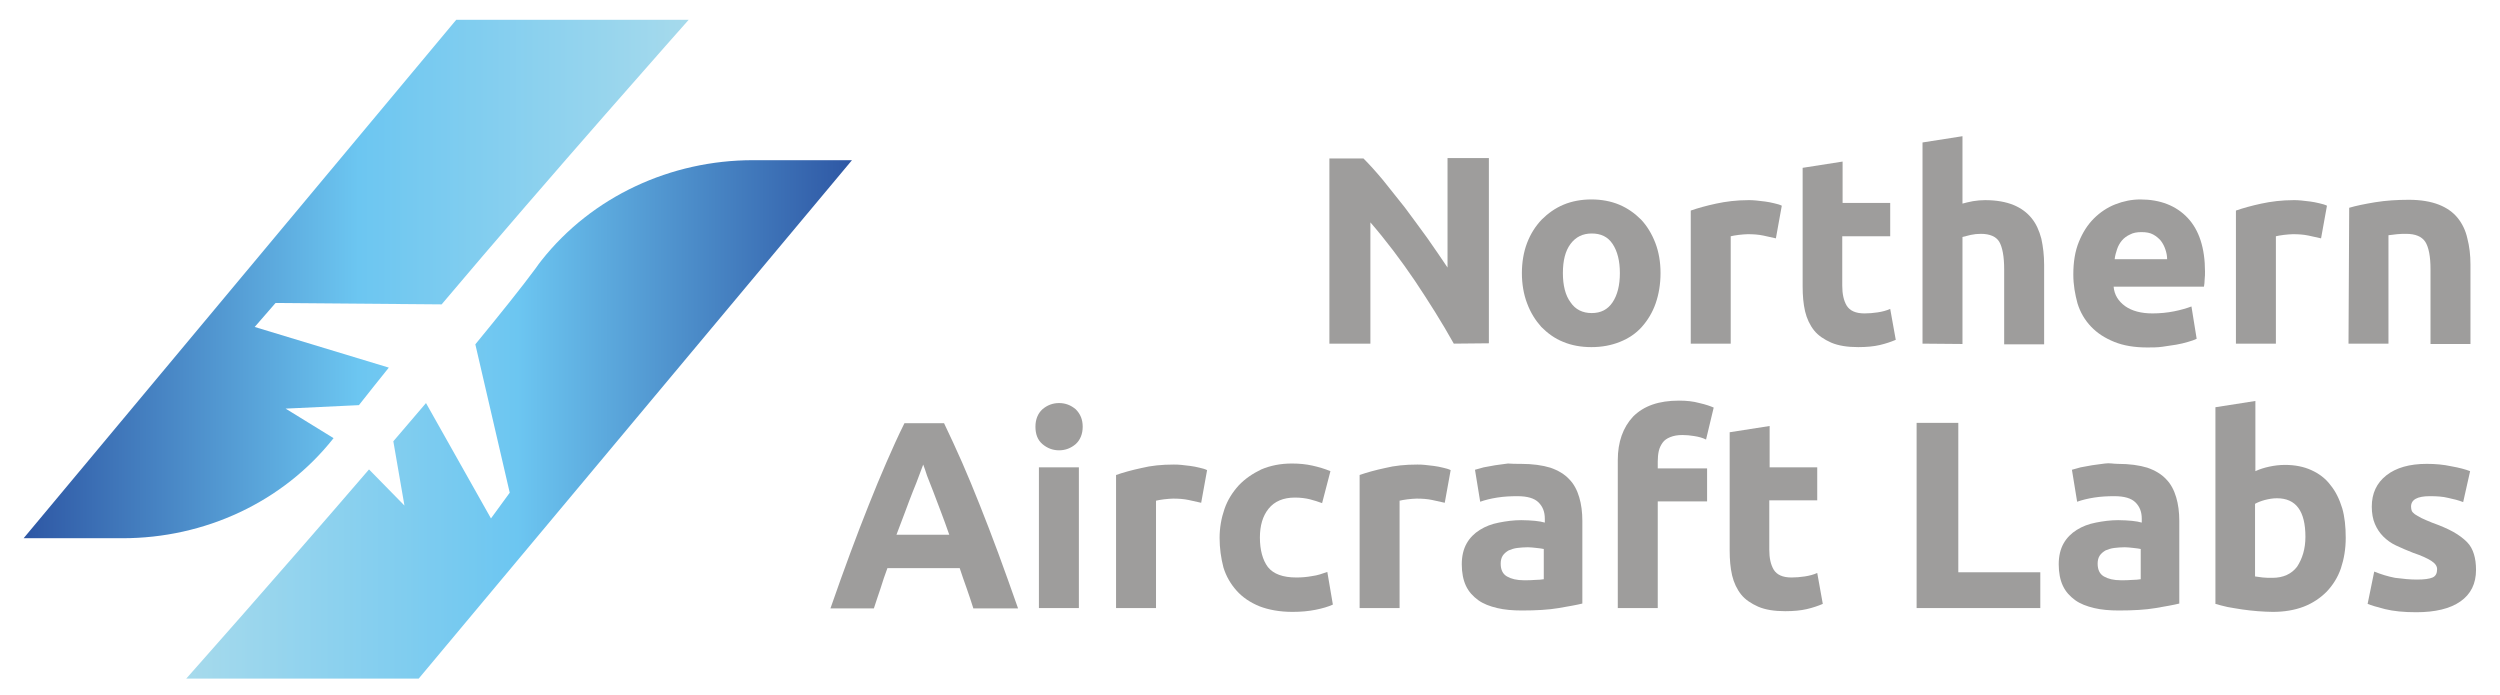
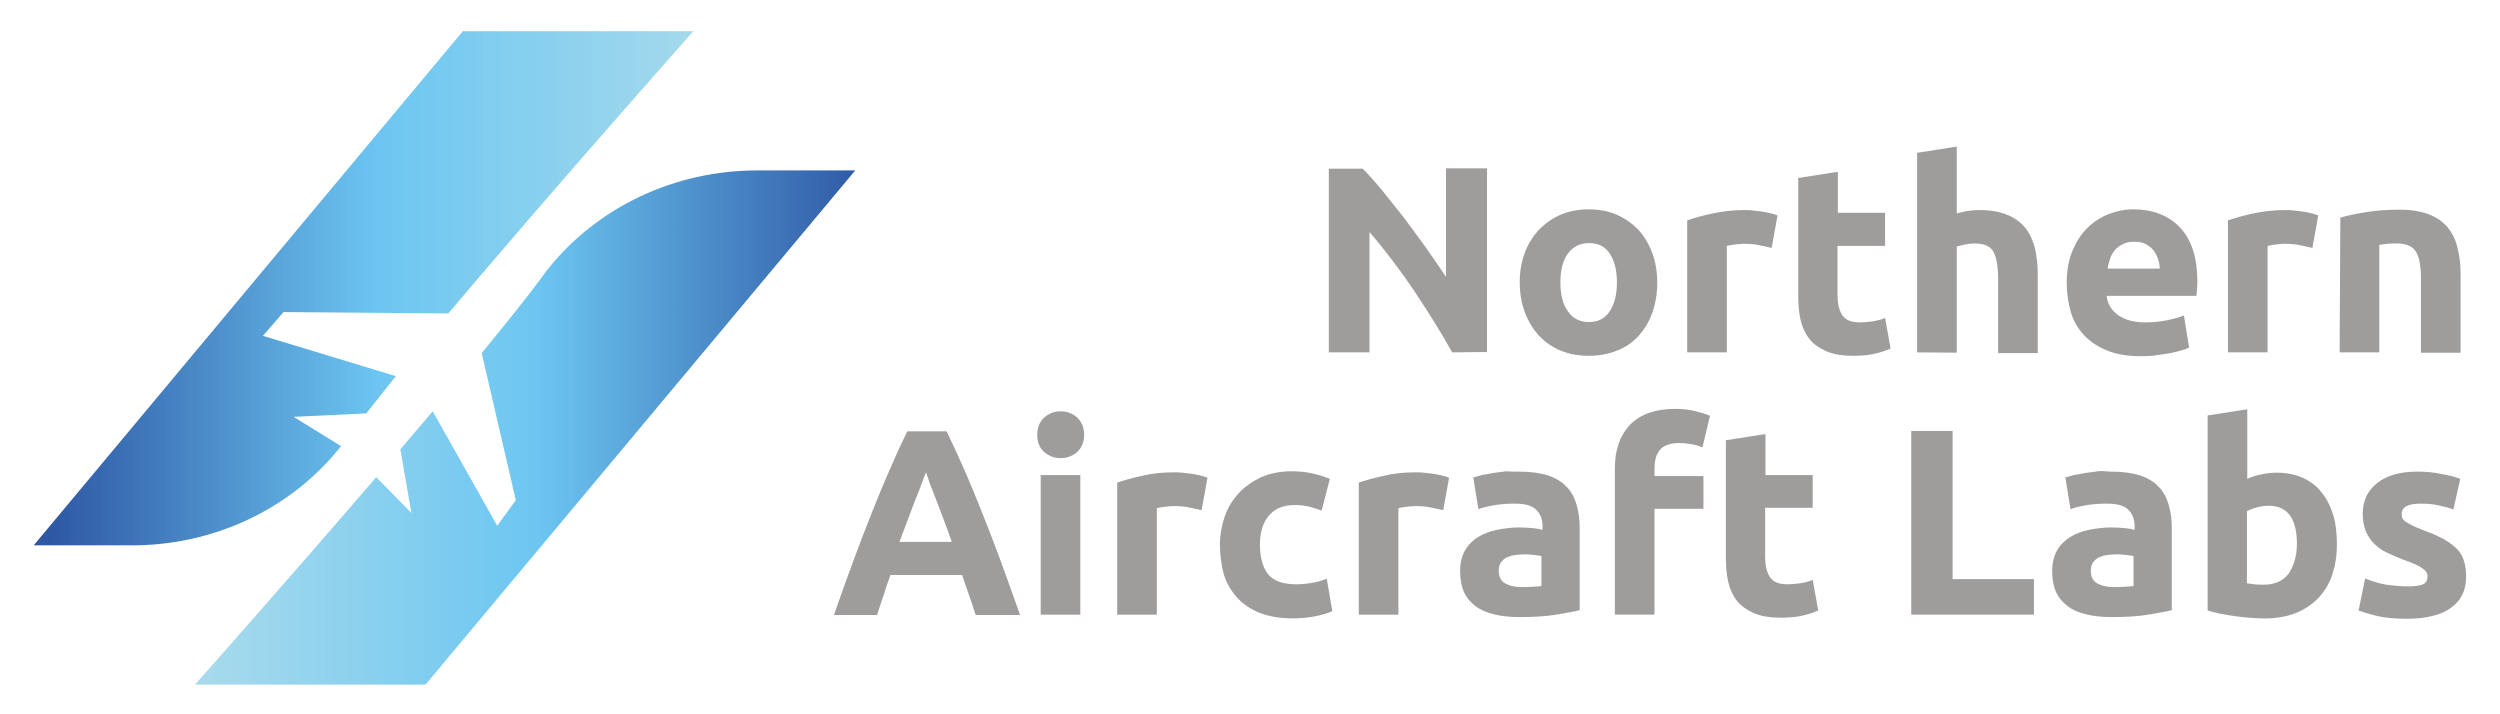
- <svg xmlns="http://www.w3.org/2000/svg" version="1.1" id="Camada_1" x="0px" y="0px" viewBox="0 0 719.5 200" style="enable-background:new 0 0 719.5 200;" xml:space="preserve">
-   <style type="text/css">
- 	.st0{fill:none;}
- 	.st1{fill:url(#SVGID_1_);}
- 	.st2{fill:url(#SVGID_00000119814364996468497770000004232055047504118420_);}
- 	.st3{fill:#9E9D9C;}
- </style>
+ <svg xmlns="http://www.w3.org/2000/svg" id="Camada_1" data-name="Camada 1" viewBox="0 0 1118.25 319.16">
+   <defs>
+     <style>
+       .cls-1 {
+         fill: url(#Gradiente_sem_nome);
+       }
+ 
+       .cls-1, .cls-2, .cls-3 {
+         stroke-width: 0px;
+       }
+ 
+       .cls-2 {
+         fill: url(#Gradiente_sem_nome_2);
+       }
+ 
+       .cls-3 {
+         fill: #9e9d9c;
+       }
+     </style>
+     <linearGradient id="Gradiente_sem_nome" data-name="Gradiente sem nome" x1="-1562.59" y1="1636.98" x2="-1559.12" y2="1636.98" gradientTransform="translate(132960.84 139390.3) scale(85.03 -85.03)" gradientUnits="userSpaceOnUse">
+       <stop offset="0" stop-color="#a6daec" />
+       <stop offset=".5" stop-color="#6cc6f1" />
+       <stop offset="1" stop-color="#2e57a4" />
+     </linearGradient>
+     <linearGradient id="Gradiente_sem_nome_2" data-name="Gradiente sem nome 2" x1="-1563.19" y1="1637.5" x2="-1559.72" y2="1637.5" gradientTransform="translate(132940 139372.34) scale(85.03 -85.03)" gradientUnits="userSpaceOnUse">
+       <stop offset="0" stop-color="#2e57a4" />
+       <stop offset=".5" stop-color="#6cc6f1" />
+       <stop offset="1" stop-color="#a6daec" />
+     </linearGradient>
+   </defs>
  <g>
-     <g>
-       <path class="st0" d="M245.2,46.1L245.2,46.1L245.2,46.1z" />
-       <path class="st0" d="M198.2,5.7L198.2,5.7L198.2,5.7z" />
-       <linearGradient id="SVGID_1_" gradientUnits="userSpaceOnUse" x1="-715.445" y1="-75.365" x2="-713.194" y2="-75.365" gradientTransform="matrix(85.0343 0 0 85.0343 60891.098 6529.349)">
-         <stop offset="0" style="stop-color:#A6DAEC" />
-         <stop offset="0.497" style="stop-color:#6CC6F1" />
-         <stop offset="1" style="stop-color:#2E57A4" />
-       </linearGradient>
-       <path class="st1" d="M155.8,75c-0.6,0.7-1.1,1.5-1.7,2.3c-3.9,5.3-10,12.9-17.3,21.8l9.9,42.7l-5.4,7.4L122.6,116    c-3.1,3.6-6.2,7.3-9.4,11l3.2,18.5l-10.2-10.4c-26.3,30.6-52.6,60.2-52.6,60.2h66.9L245.2,46.1l0,0h-28.5    C193.1,46.1,170.4,56.5,155.8,75z" />
-       <linearGradient id="SVGID_00000032614755894251886640000009721617720378736029_" gradientUnits="userSpaceOnUse" x1="-715.752" y1="-75.63" x2="-713.5" y2="-75.63" gradientTransform="matrix(85.0343 0 0 85.0343 60870.254 6511.392)">
-         <stop offset="0" style="stop-color:#2E57A4" />
-         <stop offset="0.503" style="stop-color:#6CC6F1" />
-         <stop offset="1" style="stop-color:#A6DAEC" />
-       </linearGradient>
-       <path style="fill:url(#SVGID_00000032614755894251886640000009721617720378736029_);" d="M96,126.1l-13.8-8.5l21.1-1    c2.5-3.2,5.4-6.8,8.6-10.8L73.3,94.1l6-6.9l47.8,0.4c30.7-36.4,71.1-81.9,71.1-81.9l0,0h-66.9L6.8,154.9h28.5    C58.8,154.9,81.4,144.6,96,126.1z" />
-     </g>
-     <g>
-       <path class="st3" d="M418.4,98.9c-3.4-6.1-7.2-12.1-11.2-18.1c-4-5.9-8.3-11.6-12.8-16.8v34.9h-11.8V45.6h9.8    c1.7,1.7,3.6,3.8,5.6,6.2c2,2.5,4.1,5.1,6.3,7.9c2.1,2.8,4.2,5.7,6.4,8.7c2.1,3,4.1,5.9,5.9,8.6V45.5h11.9v53.3L418.4,98.9    L418.4,98.9z" />
-       <path class="st3" d="M477.9,78.6c0,3.2-0.5,6.1-1.4,8.7c-0.9,2.6-2.3,4.9-4,6.8c-1.7,1.9-3.8,3.3-6.3,4.3c-2.5,1-5.2,1.5-8.2,1.5    c-3,0-5.7-0.5-8.1-1.5c-2.5-1-4.5-2.5-6.3-4.3c-1.7-1.9-3.1-4.1-4.1-6.8c-1-2.6-1.5-5.6-1.5-8.7s0.5-6.1,1.5-8.7    c1-2.6,2.4-4.8,4.2-6.7c1.8-1.8,3.9-3.3,6.3-4.3s5.1-1.5,8-1.5c2.9,0,5.6,0.5,8,1.5s4.5,2.5,6.3,4.3c1.7,1.8,3.1,4.1,4.1,6.7    C477.4,72.5,477.9,75.4,477.9,78.6z M466.2,78.6c0-3.5-0.7-6.3-2.1-8.4s-3.4-3-6-3s-4.6,1-6.1,3s-2.2,4.8-2.2,8.4    c0,3.5,0.7,6.4,2.2,8.4c1.4,2.1,3.5,3.1,6.1,3.1s4.6-1,6-3.1C465.5,84.9,466.2,82.1,466.2,78.6z" />
-       <path class="st3" d="M511.1,68.6c-1-0.2-2.2-0.5-3.6-0.8c-1.4-0.3-2.9-0.4-4.5-0.4c-0.7,0-1.6,0.1-2.6,0.2c-1,0.1-1.8,0.3-2.3,0.4    v30.9h-11.5V60.6c2-0.7,4.5-1.4,7.3-2c2.8-0.6,5.9-1,9.3-1c0.6,0,1.4,0,2.2,0.1c0.9,0.1,1.7,0.2,2.6,0.3c0.9,0.1,1.7,0.3,2.6,0.5    c0.9,0.2,1.6,0.4,2.2,0.7L511.1,68.6z" />
-       <path class="st3" d="M518.8,48.3l11.5-1.8v11.9H544V68h-13.8v14.2c0,2.4,0.4,4.3,1.3,5.8c0.9,1.4,2.5,2.2,5.1,2.2    c1.2,0,2.5-0.1,3.8-0.3c1.3-0.2,2.5-0.5,3.6-1l1.6,8.9c-1.4,0.6-2.9,1.1-4.6,1.5c-1.7,0.4-3.8,0.6-6.2,0.6c-3.1,0-5.7-0.4-7.8-1.3    c-2-0.9-3.7-2-4.9-3.5c-1.2-1.5-2.1-3.4-2.6-5.5c-0.5-2.2-0.7-4.5-0.7-7.2L518.8,48.3L518.8,48.3z" />
-       <path class="st3" d="M553.3,98.9V41l11.5-1.8v19.4c0.8-0.2,1.8-0.5,3-0.7c1.2-0.2,2.4-0.3,3.5-0.3c3.3,0,6,0.5,8.2,1.4    c2.2,0.9,3.9,2.2,5.2,3.8c1.3,1.6,2.2,3.6,2.8,5.9c0.5,2.3,0.8,4.8,0.8,7.5v22.9h-11.5V77.5c0-3.7-0.5-6.3-1.4-7.9    c-0.9-1.5-2.7-2.3-5.3-2.3c-1,0-2,0.1-2.9,0.3c-0.9,0.2-1.7,0.4-2.4,0.6v30.8L553.3,98.9L553.3,98.9z" />
-       <path class="st3" d="M596.7,79c0-3.6,0.5-6.7,1.6-9.4c1.1-2.7,2.5-4.9,4.3-6.7s3.9-3.2,6.2-4.1c2.3-0.9,4.7-1.4,7.2-1.4    c5.7,0,10.3,1.8,13.6,5.3c3.3,3.5,5,8.7,5,15.5c0,0.7,0,1.4-0.1,2.2c0,0.8-0.1,1.5-0.2,2.1h-26c0.2,2.4,1.4,4.2,3.3,5.6    c2,1.4,4.6,2.1,7.9,2.1c2.1,0,4.2-0.2,6.2-0.6c2-0.4,3.7-0.9,5-1.4l1.5,9.3c-0.6,0.3-1.4,0.6-2.5,0.9c-1,0.3-2.2,0.6-3.4,0.8    c-1.3,0.2-2.6,0.4-4,0.6c-1.4,0.2-2.9,0.2-4.3,0.2c-3.6,0-6.8-0.5-9.5-1.6c-2.7-1.1-4.9-2.5-6.7-4.4c-1.8-1.9-3.1-4.1-3.9-6.7    C597.2,84.7,596.7,82,596.7,79z M623.7,74.6c0-1-0.2-1.9-0.5-2.8s-0.7-1.7-1.3-2.5c-0.6-0.7-1.3-1.3-2.2-1.8    c-0.9-0.5-2-0.7-3.4-0.7c-1.3,0-2.4,0.2-3.3,0.7c-0.9,0.4-1.7,1-2.3,1.7c-0.6,0.7-1.1,1.6-1.4,2.5c-0.3,0.9-0.6,1.9-0.7,2.9    L623.7,74.6L623.7,74.6z" />
-       <path class="st3" d="M668,68.6c-1-0.2-2.2-0.5-3.6-0.8c-1.4-0.3-2.9-0.4-4.5-0.4c-0.7,0-1.6,0.1-2.6,0.2c-1,0.1-1.8,0.3-2.3,0.4    v30.9h-11.5V60.6c2-0.7,4.5-1.4,7.3-2c2.8-0.6,5.9-1,9.3-1c0.6,0,1.4,0,2.2,0.1c0.9,0.1,1.7,0.2,2.6,0.3c0.9,0.1,1.7,0.3,2.6,0.5    c0.9,0.2,1.6,0.4,2.2,0.7L668,68.6z" />
-       <path class="st3" d="M676.1,59.8c2-0.6,4.5-1.1,7.5-1.6c3.1-0.5,6.3-0.7,9.7-0.7c3.4,0,6.3,0.5,8.6,1.4c2.3,0.9,4.1,2.2,5.4,3.8    c1.3,1.6,2.3,3.6,2.8,5.9c0.6,2.3,0.9,4.8,0.9,7.5v22.9h-11.5V77.5c0-3.7-0.5-6.3-1.5-7.9c-1-1.5-2.8-2.3-5.5-2.3    c-0.8,0-1.7,0-2.6,0.1c-0.9,0.1-1.7,0.2-2.5,0.3v31.2h-11.5L676.1,59.8L676.1,59.8z" />
-     </g>
-     <g>
-       <path class="st3" d="M280.1,175c-0.6-1.8-1.2-3.8-1.9-5.7c-0.7-2-1.4-3.9-2-5.8h-20.8c-0.7,1.9-1.4,3.9-2,5.9    c-0.7,2-1.3,3.9-1.9,5.7h-12.5c2-5.7,3.9-11.1,5.7-15.9c1.8-4.9,3.6-9.5,5.3-13.8c1.7-4.3,3.4-8.4,5.1-12.3    c1.7-3.9,3.4-7.7,5.2-11.3h11.4c1.8,3.7,3.5,7.5,5.2,11.3c1.7,3.9,3.4,8,5.1,12.3c1.7,4.3,3.5,8.9,5.3,13.8    c1.8,4.9,3.7,10.2,5.7,15.9H280.1z M265.7,133.7c-0.3,0.8-0.7,1.8-1.2,3.2s-1.1,2.9-1.8,4.6c-0.7,1.7-1.4,3.7-2.2,5.8    c-0.8,2.1-1.6,4.3-2.5,6.6h15.2c-0.8-2.3-1.6-4.5-2.4-6.6c-0.8-2.1-1.5-4-2.2-5.8s-1.3-3.3-1.8-4.6    C266.4,135.6,266,134.5,265.7,133.7z" />
-       <path class="st3" d="M311.6,122.8c0,2.1-0.7,3.8-2,5c-1.4,1.2-3,1.8-4.8,1.8s-3.4-0.6-4.8-1.8c-1.4-1.2-2-2.9-2-5    c0-2.1,0.7-3.8,2-5c1.4-1.2,3-1.8,4.8-1.8s3.4,0.6,4.8,1.8C310.9,119.1,311.6,120.7,311.6,122.8z M310.5,175H299v-40.5h11.5V175z" />
-       <path class="st3" d="M345.7,144.7c-1-0.2-2.2-0.5-3.6-0.8c-1.4-0.3-2.9-0.4-4.5-0.4c-0.7,0-1.6,0.1-2.6,0.2s-1.8,0.3-2.3,0.4V175    h-11.5v-38.3c2-0.7,4.5-1.4,7.3-2c2.8-0.7,5.9-1,9.3-1c0.6,0,1.4,0,2.2,0.1c0.9,0.1,1.7,0.2,2.6,0.3c0.9,0.1,1.7,0.3,2.6,0.5    c0.9,0.2,1.6,0.4,2.2,0.7L345.7,144.7z" />
-       <path class="st3" d="M351,154.8c0-2.9,0.5-5.7,1.4-8.3c0.9-2.6,2.3-4.8,4.1-6.8c1.8-1.9,4-3.4,6.5-4.6c2.6-1.1,5.5-1.7,8.8-1.7    c2.2,0,4.1,0.2,5.9,0.6c1.8,0.4,3.5,0.9,5.2,1.6l-2.4,9.2c-1.1-0.4-2.3-0.8-3.5-1.1s-2.7-0.5-4.3-0.5c-3.4,0-5.9,1.1-7.6,3.2    s-2.5,4.9-2.5,8.3c0,3.6,0.8,6.5,2.3,8.5c1.6,2,4.3,3,8.2,3c1.4,0,2.9-0.1,4.5-0.4c1.6-0.2,3-0.7,4.4-1.2l1.6,9.4    c-1.3,0.6-3,1.1-5,1.5c-2,0.4-4.2,0.6-6.6,0.6c-3.7,0-6.9-0.6-9.5-1.6c-2.7-1.1-4.9-2.6-6.6-4.5c-1.7-1.9-3-4.1-3.8-6.7    C351.4,160.6,351,157.8,351,154.8z" />
-       <path class="st3" d="M415.8,144.7c-1-0.2-2.2-0.5-3.6-0.8c-1.4-0.3-2.9-0.4-4.5-0.4c-0.7,0-1.6,0.1-2.6,0.2    c-1,0.1-1.8,0.3-2.3,0.4V175h-11.5v-38.3c2-0.7,4.5-1.4,7.3-2c2.8-0.7,5.9-1,9.3-1c0.6,0,1.4,0,2.2,0.1c0.9,0.1,1.7,0.2,2.6,0.3    c0.9,0.1,1.7,0.3,2.6,0.5c0.9,0.2,1.6,0.4,2.2,0.7L415.8,144.7z" />
-       <path class="st3" d="M437.7,133.5c3.4,0,6.2,0.4,8.5,1.1c2.3,0.8,4.1,1.9,5.4,3.3c1.4,1.4,2.3,3.2,2.9,5.2c0.6,2,0.9,4.3,0.9,6.8    v23.8c-1.6,0.4-3.9,0.8-6.8,1.3c-2.9,0.5-6.5,0.7-10.6,0.7c-2.6,0-5-0.2-7.1-0.7c-2.1-0.5-4-1.2-5.5-2.3c-1.5-1.1-2.7-2.4-3.5-4.1    c-0.8-1.7-1.2-3.8-1.2-6.2c0-2.4,0.5-4.4,1.4-6s2.2-2.9,3.8-3.9c1.6-1,3.4-1.7,5.5-2.1c2-0.4,4.2-0.7,6.4-0.7c1.5,0,2.8,0.1,4,0.2    c1.1,0.1,2.1,0.3,2.8,0.5v-1.1c0-2-0.6-3.5-1.8-4.7c-1.2-1.2-3.2-1.8-6.1-1.8c-2,0-3.9,0.1-5.8,0.4c-1.9,0.3-3.5,0.7-4.9,1.2    l-1.5-9.2c0.7-0.2,1.5-0.4,2.5-0.7c1-0.2,2.1-0.4,3.3-0.6c1.2-0.2,2.4-0.3,3.7-0.5C435.1,133.5,436.3,133.5,437.7,133.5z     M438.6,167c1.1,0,2.2,0,3.2-0.1c1,0,1.8-0.1,2.5-0.2V158c-0.5-0.1-1.1-0.2-2.1-0.3c-0.9-0.1-1.8-0.2-2.5-0.2    c-1.1,0-2.1,0.1-3,0.2c-0.9,0.1-1.8,0.4-2.5,0.7c-0.7,0.4-1.3,0.9-1.7,1.5c-0.4,0.6-0.6,1.4-0.6,2.3c0,1.8,0.6,3,1.8,3.7    C434.9,166.6,436.5,167,438.6,167z" />
-       <path class="st3" d="M483.2,115.3c2.2,0,4.1,0.2,5.9,0.7c1.8,0.4,3.2,0.9,4.1,1.3l-2.2,9.2c-1-0.5-2.1-0.8-3.4-1    c-1.2-0.2-2.3-0.3-3.4-0.3c-1.4,0-2.5,0.2-3.5,0.6s-1.7,0.9-2.2,1.6c-0.5,0.7-0.9,1.5-1.1,2.4s-0.3,1.9-0.3,3v2h14.2v9.5h-14.2    V175h-11.5v-42.6c0-5.2,1.5-9.4,4.4-12.5C473.1,116.8,477.4,115.3,483.2,115.3z" />
-       <path class="st3" d="M497.8,124.4l11.5-1.8v11.9H523v9.5h-13.8v14.2c0,2.4,0.4,4.3,1.3,5.8c0.9,1.4,2.5,2.2,5.1,2.2    c1.2,0,2.5-0.1,3.8-0.3c1.3-0.2,2.5-0.5,3.6-1l1.6,8.9c-1.4,0.6-2.9,1.1-4.6,1.5c-1.7,0.4-3.8,0.6-6.2,0.6c-3.1,0-5.7-0.4-7.8-1.3    c-2-0.9-3.7-2-4.9-3.5c-1.2-1.5-2.1-3.4-2.6-5.5c-0.5-2.2-0.7-4.5-0.7-7.2L497.8,124.4L497.8,124.4z" />
-       <path class="st3" d="M587.2,164.7V175h-35.6v-53.3h12v43H587.2z" />
-       <path class="st3" d="M609.5,133.5c3.4,0,6.2,0.4,8.5,1.1c2.3,0.8,4.1,1.9,5.4,3.3c1.4,1.4,2.3,3.2,2.9,5.2c0.6,2,0.9,4.3,0.9,6.8    v23.8c-1.6,0.4-3.9,0.8-6.8,1.3c-2.9,0.5-6.5,0.7-10.6,0.7c-2.6,0-5-0.2-7.1-0.7c-2.1-0.5-4-1.2-5.5-2.3c-1.5-1.1-2.7-2.4-3.5-4.1    c-0.8-1.7-1.2-3.8-1.2-6.2c0-2.4,0.5-4.4,1.4-6s2.2-2.9,3.8-3.9c1.6-1,3.4-1.7,5.5-2.1c2-0.4,4.2-0.7,6.4-0.7c1.5,0,2.8,0.1,4,0.2    c1.1,0.1,2.1,0.3,2.8,0.5v-1.1c0-2-0.6-3.5-1.8-4.7c-1.2-1.2-3.2-1.8-6.1-1.8c-2,0-3.9,0.1-5.8,0.4c-1.9,0.3-3.5,0.7-4.9,1.2    l-1.5-9.2c0.7-0.2,1.5-0.4,2.5-0.7c1-0.2,2.1-0.4,3.3-0.6c1.2-0.2,2.4-0.3,3.7-0.5S608.2,133.5,609.5,133.5z M610.4,167    c1.1,0,2.2,0,3.2-0.1c1,0,1.8-0.1,2.5-0.2V158c-0.5-0.1-1.1-0.2-2.1-0.3c-0.9-0.1-1.8-0.2-2.5-0.2c-1.1,0-2.1,0.1-3,0.2    c-0.9,0.1-1.8,0.4-2.5,0.7c-0.7,0.4-1.3,0.9-1.7,1.5c-0.4,0.6-0.6,1.4-0.6,2.3c0,1.8,0.6,3,1.8,3.7    C606.7,166.6,608.3,167,610.4,167z" />
-       <path class="st3" d="M675.1,154.8c0,3.2-0.5,6.1-1.4,8.8c-0.9,2.6-2.3,4.8-4.1,6.7c-1.8,1.8-4,3.3-6.6,4.3c-2.6,1-5.6,1.5-8.9,1.5    c-1.4,0-2.8-0.1-4.3-0.2c-1.5-0.1-3-0.3-4.5-0.5c-1.5-0.2-2.9-0.5-4.2-0.7c-1.3-0.3-2.5-0.6-3.5-0.9v-56.6l11.5-1.8v20.2    c1.3-0.6,2.6-1,4-1.3c1.4-0.3,2.9-0.5,4.5-0.5c2.9,0,5.4,0.5,7.6,1.5c2.2,1,4.1,2.4,5.5,4.3c1.5,1.8,2.6,4.1,3.4,6.7    C674.8,148.7,675.1,151.6,675.1,154.8z M663.5,154.5c0-7.4-2.7-11.1-8.2-11.1c-1.2,0-2.3,0.2-3.5,0.5c-1.1,0.3-2.1,0.7-2.8,1.1    v20.9c0.6,0.1,1.3,0.2,2.2,0.3c0.9,0.1,1.8,0.1,2.8,0.1c3.1,0,5.5-1.1,7.1-3.2C662.6,160.8,663.5,158,663.5,154.5z" />
-       <path class="st3" d="M695.6,166.8c2.1,0,3.6-0.2,4.5-0.6s1.3-1.2,1.3-2.4c0-0.9-0.6-1.7-1.7-2.4c-1.1-0.7-2.8-1.5-5.2-2.3    c-1.8-0.7-3.4-1.4-4.9-2.1c-1.5-0.7-2.7-1.6-3.7-2.6c-1-1-1.8-2.2-2.4-3.6c-0.6-1.4-0.9-3.1-0.9-5c0-3.8,1.4-6.8,4.2-9    c2.8-2.2,6.7-3.3,11.6-3.3c2.5,0,4.8,0.2,7.1,0.7c2.3,0.4,4.1,0.9,5.4,1.4l-2,8.9c-1.3-0.5-2.8-0.9-4.3-1.2    c-1.6-0.4-3.3-0.5-5.3-0.5c-3.6,0-5.4,1-5.4,3c0,0.5,0.1,0.9,0.2,1.2s0.5,0.7,0.9,1c0.5,0.3,1.1,0.7,1.9,1.1    c0.8,0.4,1.8,0.8,3,1.3c2.5,0.9,4.6,1.8,6.2,2.7s2.9,1.9,3.9,2.9c1,1,1.6,2.2,2,3.5c0.4,1.3,0.6,2.8,0.6,4.5c0,4-1.5,7-4.5,9.1    s-7.3,3.1-12.7,3.1c-3.6,0-6.6-0.3-9-0.9s-4-1.1-5-1.5l1.9-9.3c2,0.8,3.9,1.4,6,1.8C691.6,166.6,693.6,166.8,695.6,166.8z" />
-     </g>
+     <path class="cls-1" d="m244.75,120.77c-.92,1.08-1.7,2.31-2.62,3.55-6.01,8.17-15.42,19.89-26.67,33.61l15.26,65.82-8.32,11.41-28.83-51.18c-4.78,5.55-9.56,11.25-14.49,16.96l4.93,28.52-15.72-16.03c-40.54,47.17-81.09,92.8-81.09,92.8h103.13l192.23-230h-43.93c-36.38,0-71.37,16.03-93.88,44.55Z" />
+     <path class="cls-2" d="m152.57,199.55l-21.27-13.1,32.53-1.54c3.85-4.93,8.32-10.48,13.26-16.65l-59.5-18.04,9.25-10.64,73.69.62c47.33-56.11,109.61-126.25,109.61-126.25h-103.13L15.06,243.94h43.93c36.23,0,71.07-15.88,93.57-44.4Z" />
+   </g>
+   <g>
+     <path class="cls-3" d="m649.57,157.61c-5.24-9.4-11.1-18.65-17.27-27.9-6.17-9.1-12.79-17.88-19.73-25.9v53.8h-18.19v-82.17h15.11c2.62,2.62,5.55,5.86,8.63,9.56,3.08,3.85,6.32,7.86,9.71,12.18,3.24,4.32,6.47,8.79,9.87,13.41,3.24,4.62,6.32,9.1,9.1,13.26v-48.56h18.34v82.17l-15.57.15h0Z" />
+     <path class="cls-3" d="m741.29,126.32c0,4.93-.77,9.4-2.16,13.41s-3.55,7.55-6.17,10.48-5.86,5.09-9.71,6.63-8.02,2.31-12.64,2.31-8.79-.77-12.49-2.31c-3.85-1.54-6.94-3.85-9.71-6.63-2.62-2.93-4.78-6.32-6.32-10.48-1.54-4.01-2.31-8.63-2.31-13.41s.77-9.4,2.31-13.41,3.7-7.4,6.47-10.33c2.77-2.77,6.01-5.09,9.71-6.63s7.86-2.31,12.33-2.31,8.63.77,12.33,2.31,6.94,3.85,9.71,6.63c2.62,2.77,4.78,6.32,6.32,10.33s2.31,8.48,2.31,13.41Zm-18.04,0c0-5.4-1.08-9.71-3.24-12.95s-5.24-4.62-9.25-4.62-7.09,1.54-9.4,4.62-3.39,7.4-3.39,12.95,1.08,9.87,3.39,12.95c2.16,3.24,5.4,4.78,9.4,4.78s7.09-1.54,9.25-4.78,3.24-7.55,3.24-12.95Z" />
+     <path class="cls-3" d="m792.47,110.9c-1.54-.31-3.39-.77-5.55-1.23s-4.47-.62-6.94-.62c-1.08,0-2.47.15-4.01.31s-2.77.46-3.55.62v47.63h-17.73v-59.04c3.08-1.08,6.94-2.16,11.25-3.08s9.1-1.54,14.34-1.54c.92,0,2.16,0,3.39.15,1.39.15,2.62.31,4.01.46s2.62.46,4.01.77,2.47.62,3.39,1.08l-2.62,14.49Z" />
+     <path class="cls-3" d="m804.34,79.61l17.73-2.77v18.34h21.12v14.8h-21.27v21.89c0,3.7.62,6.63,2,8.94,1.39,2.16,3.85,3.39,7.86,3.39,1.85,0,3.85-.15,5.86-.46,2-.31,3.85-.77,5.55-1.54l2.47,13.72c-2.16.92-4.47,1.7-7.09,2.31-2.62.62-5.86.92-9.56.92-4.78,0-8.79-.62-12.02-2-3.08-1.39-5.7-3.08-7.55-5.4s-3.24-5.24-4.01-8.48c-.77-3.39-1.08-6.94-1.08-11.1v-52.57h0Z" />
+     <path class="cls-3" d="m857.52,157.61v-89.26l17.73-2.77v29.91c1.23-.31,2.77-.77,4.62-1.08s3.7-.46,5.4-.46c5.09,0,9.25.77,12.64,2.16s6.01,3.39,8.02,5.86c2,2.47,3.39,5.55,4.32,9.1.77,3.55,1.23,7.4,1.23,11.56v35.3h-17.73v-33.3c0-5.7-.77-9.71-2.16-12.18-1.39-2.31-4.16-3.55-8.17-3.55-1.54,0-3.08.15-4.47.46-1.39.31-2.62.62-3.7.92v47.48l-17.73-.15h0Z" />
+     <path class="cls-3" d="m924.43,126.94c0-5.55.77-10.33,2.47-14.49,1.7-4.16,3.85-7.55,6.63-10.33s6.01-4.93,9.56-6.32c3.55-1.39,7.25-2.16,11.1-2.16,8.79,0,15.88,2.77,20.97,8.17s7.71,13.41,7.71,23.89c0,1.08,0,2.16-.15,3.39,0,1.23-.15,2.31-.31,3.24h-40.08c.31,3.7,2.16,6.47,5.09,8.63,3.08,2.16,7.09,3.24,12.18,3.24,3.24,0,6.47-.31,9.56-.92s5.7-1.39,7.71-2.16l2.31,14.34c-.92.46-2.16.92-3.85,1.39-1.54.46-3.39.92-5.24,1.23-2,.31-4.01.62-6.17.92s-4.47.31-6.63.31c-5.55,0-10.48-.77-14.64-2.47s-7.55-3.85-10.33-6.78-4.78-6.32-6.01-10.33c-1.08-4.01-1.85-8.17-1.85-12.8Zm41.62-6.78c0-1.54-.31-2.93-.77-4.32s-1.08-2.62-2-3.85c-.92-1.08-2-2-3.39-2.77s-3.08-1.08-5.24-1.08c-2,0-3.7.31-5.09,1.08-1.39.62-2.62,1.54-3.55,2.62s-1.7,2.47-2.16,3.85c-.46,1.39-.92,2.93-1.08,4.47h23.28Z" />
+     <path class="cls-3" d="m1034.34,110.9c-1.54-.31-3.39-.77-5.55-1.23-2.16-.46-4.47-.62-6.94-.62-1.08,0-2.47.15-4.01.31s-2.77.46-3.55.62v47.63h-17.73v-59.04c3.08-1.08,6.94-2.16,11.25-3.08s9.1-1.54,14.34-1.54c.92,0,2.16,0,3.39.15,1.39.15,2.62.31,4.01.46,1.39.15,2.62.46,4.01.77,1.39.31,2.47.62,3.39,1.08l-2.62,14.49Z" />
+     <path class="cls-3" d="m1046.83,97.34c3.08-.92,6.94-1.7,11.56-2.47,4.78-.77,9.71-1.08,14.95-1.08s9.71.77,13.26,2.16,6.32,3.39,8.32,5.86c2,2.47,3.55,5.55,4.32,9.1.92,3.55,1.39,7.4,1.39,11.56v35.3h-17.73v-33.14c0-5.7-.77-9.71-2.31-12.18-1.54-2.31-4.32-3.55-8.48-3.55-1.23,0-2.62,0-4.01.15-1.39.15-2.62.31-3.85.46v48.1h-17.73l.31-60.28h0Z" />
+   </g>
+   <g>
+     <path class="cls-3" d="m436.37,274.93c-.92-2.77-1.85-5.86-2.93-8.79-1.08-3.08-2.16-6.01-3.08-8.94h-32.06c-1.08,2.93-2.16,6.01-3.08,9.1-1.08,3.08-2,6.01-2.93,8.79h-19.27c3.08-8.79,6.01-17.11,8.79-24.51,2.77-7.55,5.55-14.64,8.17-21.27s5.24-12.95,7.86-18.96c2.62-6.01,5.24-11.87,8.02-17.42h17.57c2.77,5.7,5.4,11.56,8.02,17.42,2.62,6.01,5.24,12.33,7.86,18.96s5.4,13.72,8.17,21.27c2.77,7.55,5.7,15.72,8.79,24.51h-19.89v-.15Zm-22.2-63.67c-.46,1.23-1.08,2.77-1.85,4.93s-1.7,4.47-2.77,7.09c-1.08,2.62-2.16,5.7-3.39,8.94-1.23,3.24-2.47,6.63-3.85,10.17h23.43c-1.23-3.55-2.47-6.94-3.7-10.17s-2.31-6.17-3.39-8.94-2-5.09-2.77-7.09c-.62-2-1.23-3.7-1.7-4.93Z" />
+     <path class="cls-3" d="m484.93,194.46c0,3.24-1.08,5.86-3.08,7.71-2.16,1.85-4.62,2.77-7.4,2.77s-5.24-.92-7.4-2.77-3.08-4.47-3.08-7.71,1.08-5.86,3.08-7.71c2.16-1.85,4.62-2.77,7.4-2.77s5.24.92,7.4,2.77c2,2,3.08,4.47,3.08,7.71Zm-1.7,80.47h-17.73v-62.43h17.73v62.43Z" />
+     <path class="cls-3" d="m537.5,228.22c-1.54-.31-3.39-.77-5.55-1.23s-4.47-.62-6.94-.62c-1.08,0-2.47.15-4.01.31s-2.77.46-3.55.62v47.63h-17.73v-59.04c3.08-1.08,6.94-2.16,11.25-3.08,4.32-1.08,9.1-1.54,14.34-1.54.92,0,2.16,0,3.39.15,1.39.15,2.62.31,4.01.46s2.62.46,4.01.77,2.47.62,3.39,1.08l-2.62,14.49Z" />
+     <path class="cls-3" d="m545.67,243.79c0-4.47.77-8.79,2.16-12.8s3.55-7.4,6.32-10.48c2.77-2.93,6.17-5.24,10.02-7.09,4.01-1.7,8.48-2.62,13.57-2.62,3.39,0,6.32.31,9.1.92,2.77.62,5.4,1.39,8.02,2.47l-3.7,14.18c-1.7-.62-3.55-1.23-5.4-1.7s-4.16-.77-6.63-.77c-5.24,0-9.1,1.7-11.72,4.93s-3.85,7.55-3.85,12.8c0,5.55,1.23,10.02,3.55,13.1,2.47,3.08,6.63,4.62,12.64,4.62,2.16,0,4.47-.15,6.94-.62,2.47-.31,4.62-1.08,6.78-1.85l2.47,14.49c-2,.92-4.62,1.7-7.71,2.31s-6.47.92-10.17.92c-5.7,0-10.64-.92-14.64-2.47-4.16-1.7-7.55-4.01-10.17-6.94s-4.62-6.32-5.86-10.33c-1.08-4.16-1.7-8.48-1.7-13.1Z" />
+     <path class="cls-3" d="m645.56,228.22c-1.54-.31-3.39-.77-5.55-1.23s-4.47-.62-6.94-.62c-1.08,0-2.47.15-4.01.31-1.54.15-2.77.46-3.55.62v47.63h-17.73v-59.04c3.08-1.08,6.94-2.16,11.25-3.08,4.32-1.08,9.1-1.54,14.34-1.54.92,0,2.16,0,3.39.15,1.39.15,2.62.31,4.01.46s2.62.46,4.01.77,2.47.62,3.39,1.08l-2.62,14.49Z" />
+     <path class="cls-3" d="m679.32,210.95c5.24,0,9.56.62,13.1,1.7,3.55,1.23,6.32,2.93,8.32,5.09,2.16,2.16,3.55,4.93,4.47,8.02s1.39,6.63,1.39,10.48v36.69c-2.47.62-6.01,1.23-10.48,2s-10.02,1.08-16.34,1.08c-4.01,0-7.71-.31-10.95-1.08s-6.17-1.85-8.48-3.55-4.16-3.7-5.4-6.32c-1.23-2.62-1.85-5.86-1.85-9.56s.77-6.78,2.16-9.25,3.39-4.47,5.86-6.01c2.47-1.54,5.24-2.62,8.48-3.24,3.08-.62,6.47-1.08,9.87-1.08,2.31,0,4.32.15,6.17.31,1.7.15,3.24.46,4.32.77v-1.7c0-3.08-.92-5.4-2.77-7.25-1.85-1.85-4.93-2.77-9.4-2.77-3.08,0-6.01.15-8.94.62-2.93.46-5.4,1.08-7.55,1.85l-2.31-14.18c1.08-.31,2.31-.62,3.85-1.08,1.54-.31,3.24-.62,5.09-.92,1.85-.31,3.7-.46,5.7-.77,1.7.15,3.55.15,5.7.15Zm1.39,51.64c1.7,0,3.39,0,4.93-.15,1.54,0,2.77-.15,3.85-.31v-13.41c-.77-.15-1.7-.31-3.24-.46-1.39-.15-2.77-.31-3.85-.31-1.7,0-3.24.15-4.62.31-1.39.15-2.77.62-3.85,1.08-1.08.62-2,1.39-2.62,2.31-.62.92-.92,2.16-.92,3.55,0,2.77.92,4.62,2.77,5.7,1.85,1.08,4.32,1.7,7.55,1.7Z" />
+     <path class="cls-3" d="m749.46,182.9c3.39,0,6.32.31,9.1,1.08,2.77.62,4.93,1.39,6.32,2l-3.39,14.18c-1.54-.77-3.24-1.23-5.24-1.54-1.85-.31-3.55-.46-5.24-.46-2.16,0-3.85.31-5.4.92s-2.62,1.39-3.39,2.47-1.39,2.31-1.7,3.7-.46,2.93-.46,4.62v3.08h21.89v14.64h-21.89v47.33h-17.73v-65.67c0-8.02,2.31-14.49,6.78-19.27,4.78-4.78,11.41-7.09,20.35-7.09Z" />
+     <path class="cls-3" d="m771.97,196.92l17.73-2.77v18.34h21.12v14.64h-21.27v21.89c0,3.7.62,6.63,2,8.94,1.39,2.16,3.85,3.39,7.86,3.39,1.85,0,3.85-.15,5.86-.46s3.85-.77,5.55-1.54l2.47,13.72c-2.16.92-4.47,1.7-7.09,2.31-2.62.62-5.86.92-9.56.92-4.78,0-8.79-.62-12.02-2-3.08-1.39-5.7-3.08-7.55-5.4-1.85-2.31-3.24-5.24-4.01-8.48-.77-3.39-1.08-6.94-1.08-11.1v-52.41h0Z" />
+     <path class="cls-3" d="m909.78,259.05v15.88h-54.88v-82.17h18.5v66.29h36.38Z" />
+     <path class="cls-3" d="m944.16,210.95c5.24,0,9.56.62,13.1,1.7,3.55,1.23,6.32,2.93,8.32,5.09,2.16,2.16,3.55,4.93,4.47,8.02.92,3.08,1.39,6.63,1.39,10.48v36.69c-2.47.62-6.01,1.23-10.48,2-4.47.77-10.02,1.08-16.34,1.08-4.01,0-7.71-.31-10.95-1.08s-6.17-1.85-8.48-3.55-4.16-3.7-5.4-6.32c-1.23-2.62-1.85-5.86-1.85-9.56s.77-6.78,2.16-9.25,3.39-4.47,5.86-6.01,5.24-2.62,8.48-3.24c3.08-.62,6.47-1.08,9.87-1.08,2.31,0,4.32.15,6.17.31,1.7.15,3.24.46,4.32.77v-1.7c0-3.08-.92-5.4-2.77-7.25s-4.93-2.77-9.4-2.77c-3.08,0-6.01.15-8.94.62-2.93.46-5.4,1.08-7.55,1.85l-2.31-14.18c1.08-.31,2.31-.62,3.85-1.08,1.54-.31,3.24-.62,5.09-.92,1.85-.31,3.7-.46,5.7-.77s3.7.15,5.7.15Zm1.39,51.64c1.7,0,3.39,0,4.93-.15,1.54,0,2.77-.15,3.85-.31v-13.41c-.77-.15-1.7-.31-3.24-.46-1.39-.15-2.77-.31-3.85-.31-1.7,0-3.24.15-4.62.31-1.39.15-2.77.62-3.85,1.08-1.08.62-2,1.39-2.62,2.31s-.92,2.16-.92,3.55c0,2.77.92,4.62,2.77,5.7,1.85,1.08,4.32,1.7,7.55,1.7Z" />
+     <path class="cls-3" d="m1045.29,243.79c0,4.93-.77,9.4-2.16,13.57-1.39,4.01-3.55,7.4-6.32,10.33-2.77,2.77-6.17,5.09-10.17,6.63s-8.63,2.31-13.72,2.31c-2.16,0-4.32-.15-6.63-.31-2.31-.15-4.62-.46-6.94-.77s-4.47-.77-6.47-1.08c-2-.46-3.85-.92-5.4-1.39v-87.25l17.73-2.77v31.14c2-.92,4.01-1.54,6.17-2s4.47-.77,6.94-.77c4.47,0,8.32.77,11.72,2.31,3.39,1.54,6.32,3.7,8.48,6.63,2.31,2.77,4.01,6.32,5.24,10.33,1.08,3.7,1.54,8.17,1.54,13.1Zm-17.88-.46c0-11.41-4.16-17.11-12.64-17.11-1.85,0-3.55.31-5.4.77-1.7.46-3.24,1.08-4.32,1.7v32.22c.92.15,2,.31,3.39.46s2.77.15,4.32.15c4.78,0,8.48-1.7,10.95-4.93,2.31-3.55,3.7-7.86,3.7-13.26Z" />
+     <path class="cls-3" d="m1076.89,262.29c3.24,0,5.55-.31,6.94-.92s2-1.85,2-3.7c0-1.39-.92-2.62-2.62-3.7-1.7-1.08-4.32-2.31-8.02-3.55-2.77-1.08-5.24-2.16-7.55-3.24-2.31-1.08-4.16-2.47-5.7-4.01s-2.77-3.39-3.7-5.55c-.92-2.16-1.39-4.78-1.39-7.71,0-5.86,2.16-10.48,6.47-13.87s10.33-5.09,17.88-5.09c3.85,0,7.4.31,10.95,1.08,3.55.62,6.32,1.39,8.32,2.16l-3.08,13.72c-2-.77-4.32-1.39-6.63-1.85-2.47-.62-5.09-.77-8.17-.77-5.55,0-8.32,1.54-8.32,4.62,0,.77.15,1.39.31,1.85s.77,1.08,1.39,1.54c.77.46,1.7,1.08,2.93,1.7,1.23.62,2.77,1.23,4.62,2,3.85,1.39,7.09,2.77,9.56,4.16s4.47,2.93,6.01,4.47,2.47,3.39,3.08,5.4.92,4.32.92,6.94c0,6.17-2.31,10.79-6.94,14.03s-11.25,4.78-19.58,4.78c-5.55,0-10.17-.46-13.87-1.39s-6.17-1.7-7.71-2.31l2.93-14.34c3.08,1.23,6.01,2.16,9.25,2.77,3.55.46,6.63.77,9.71.77Z" />
  </g>
</svg>
